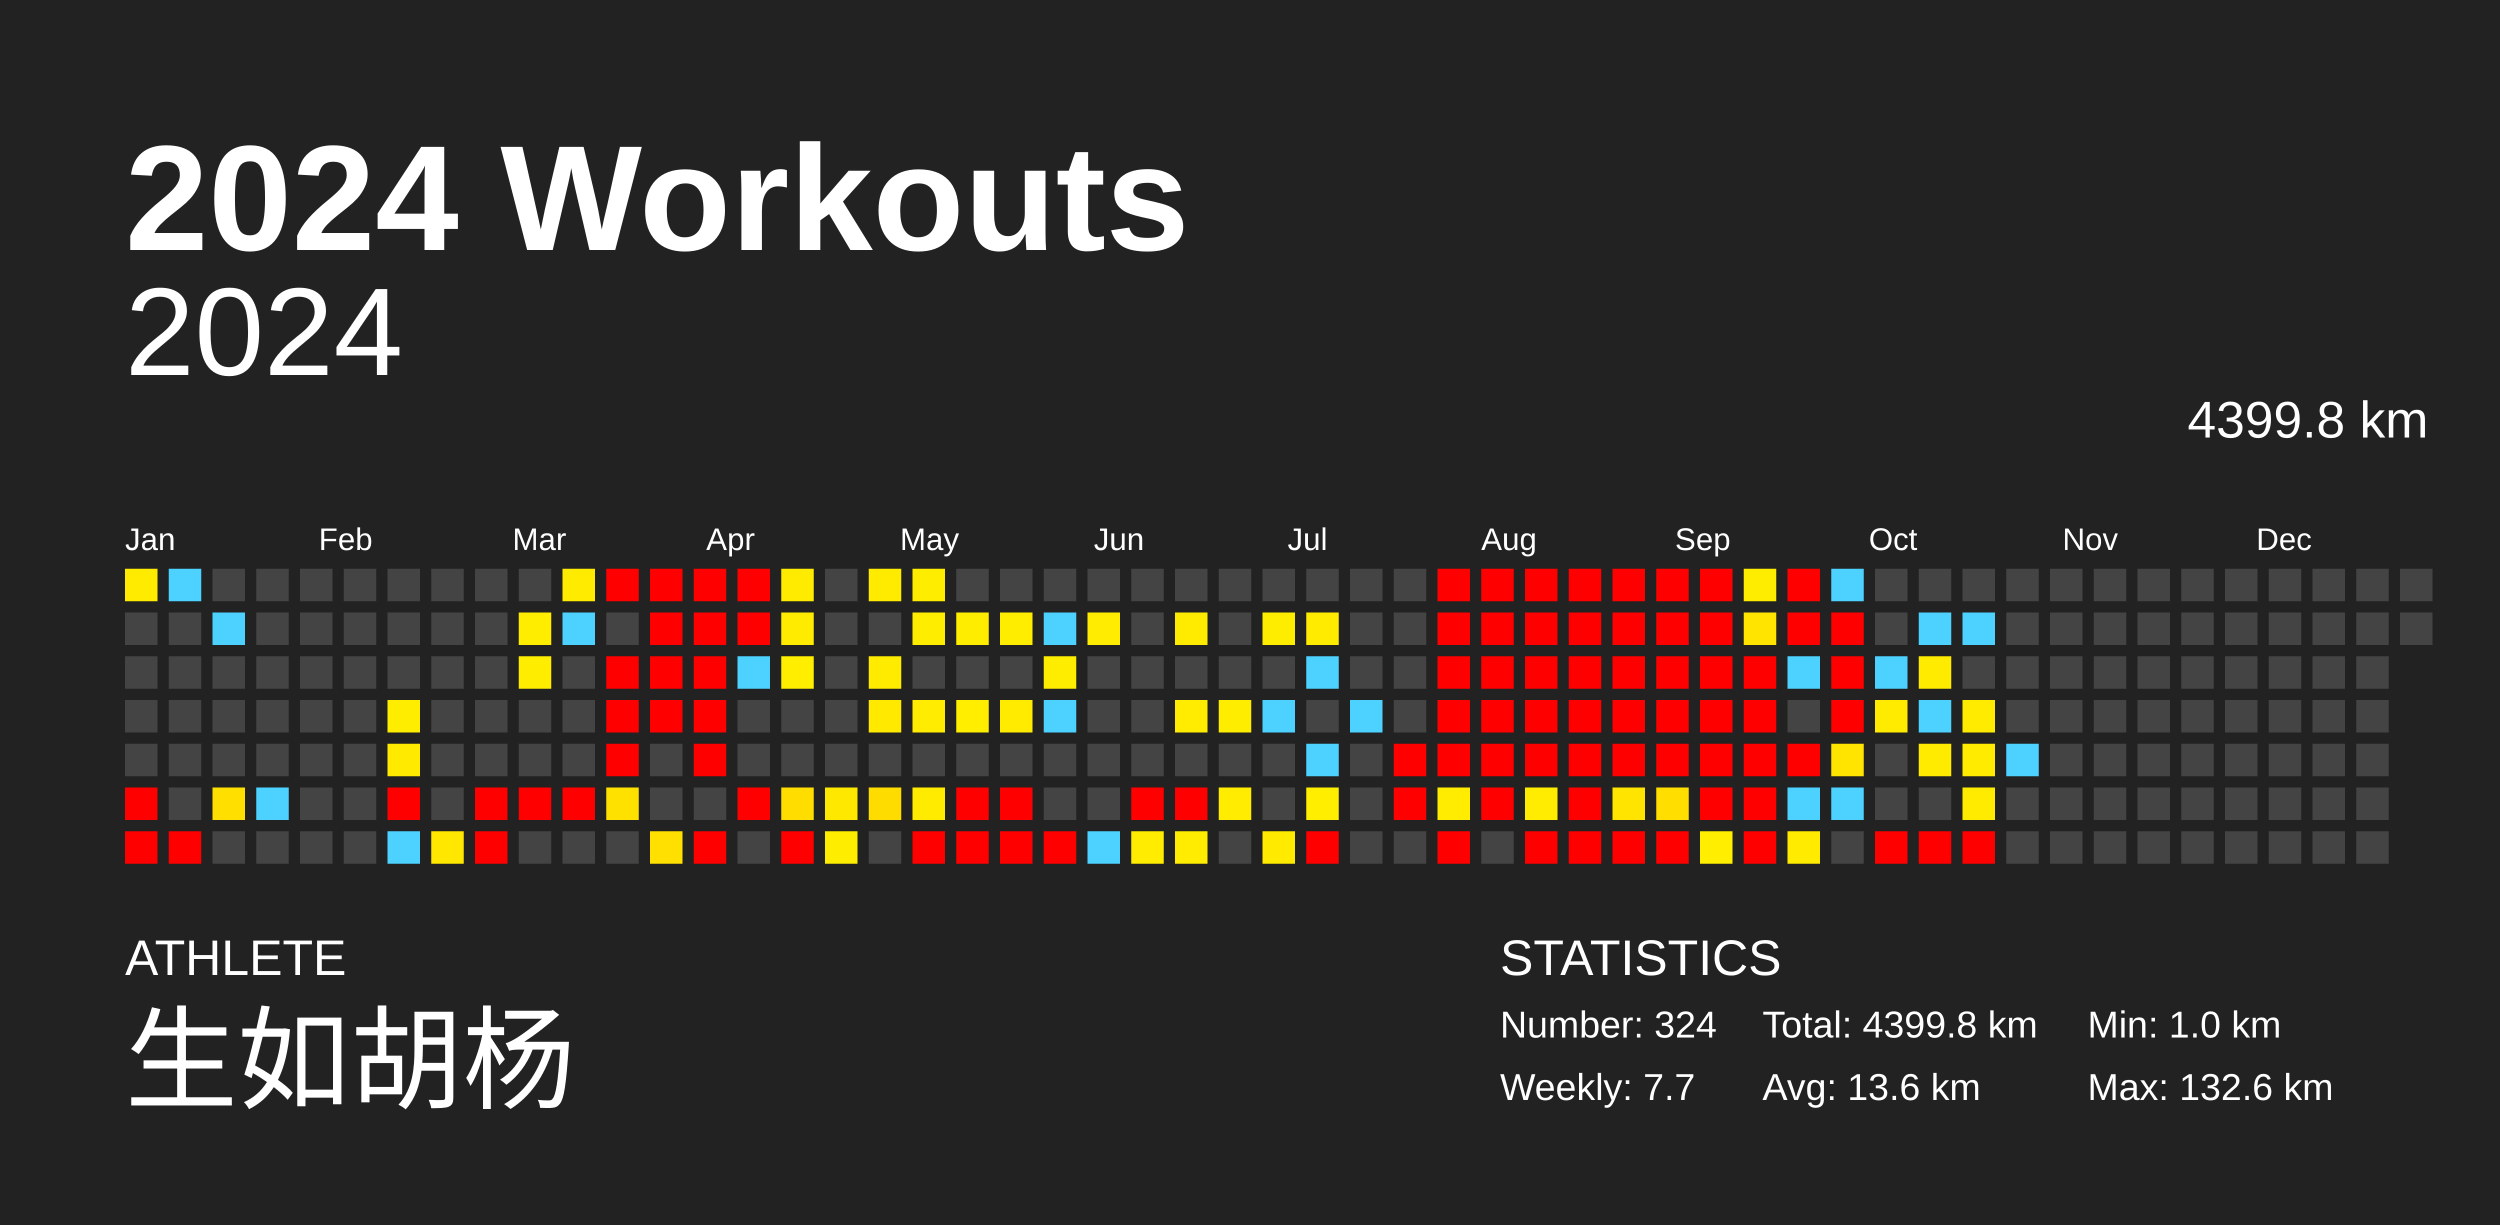
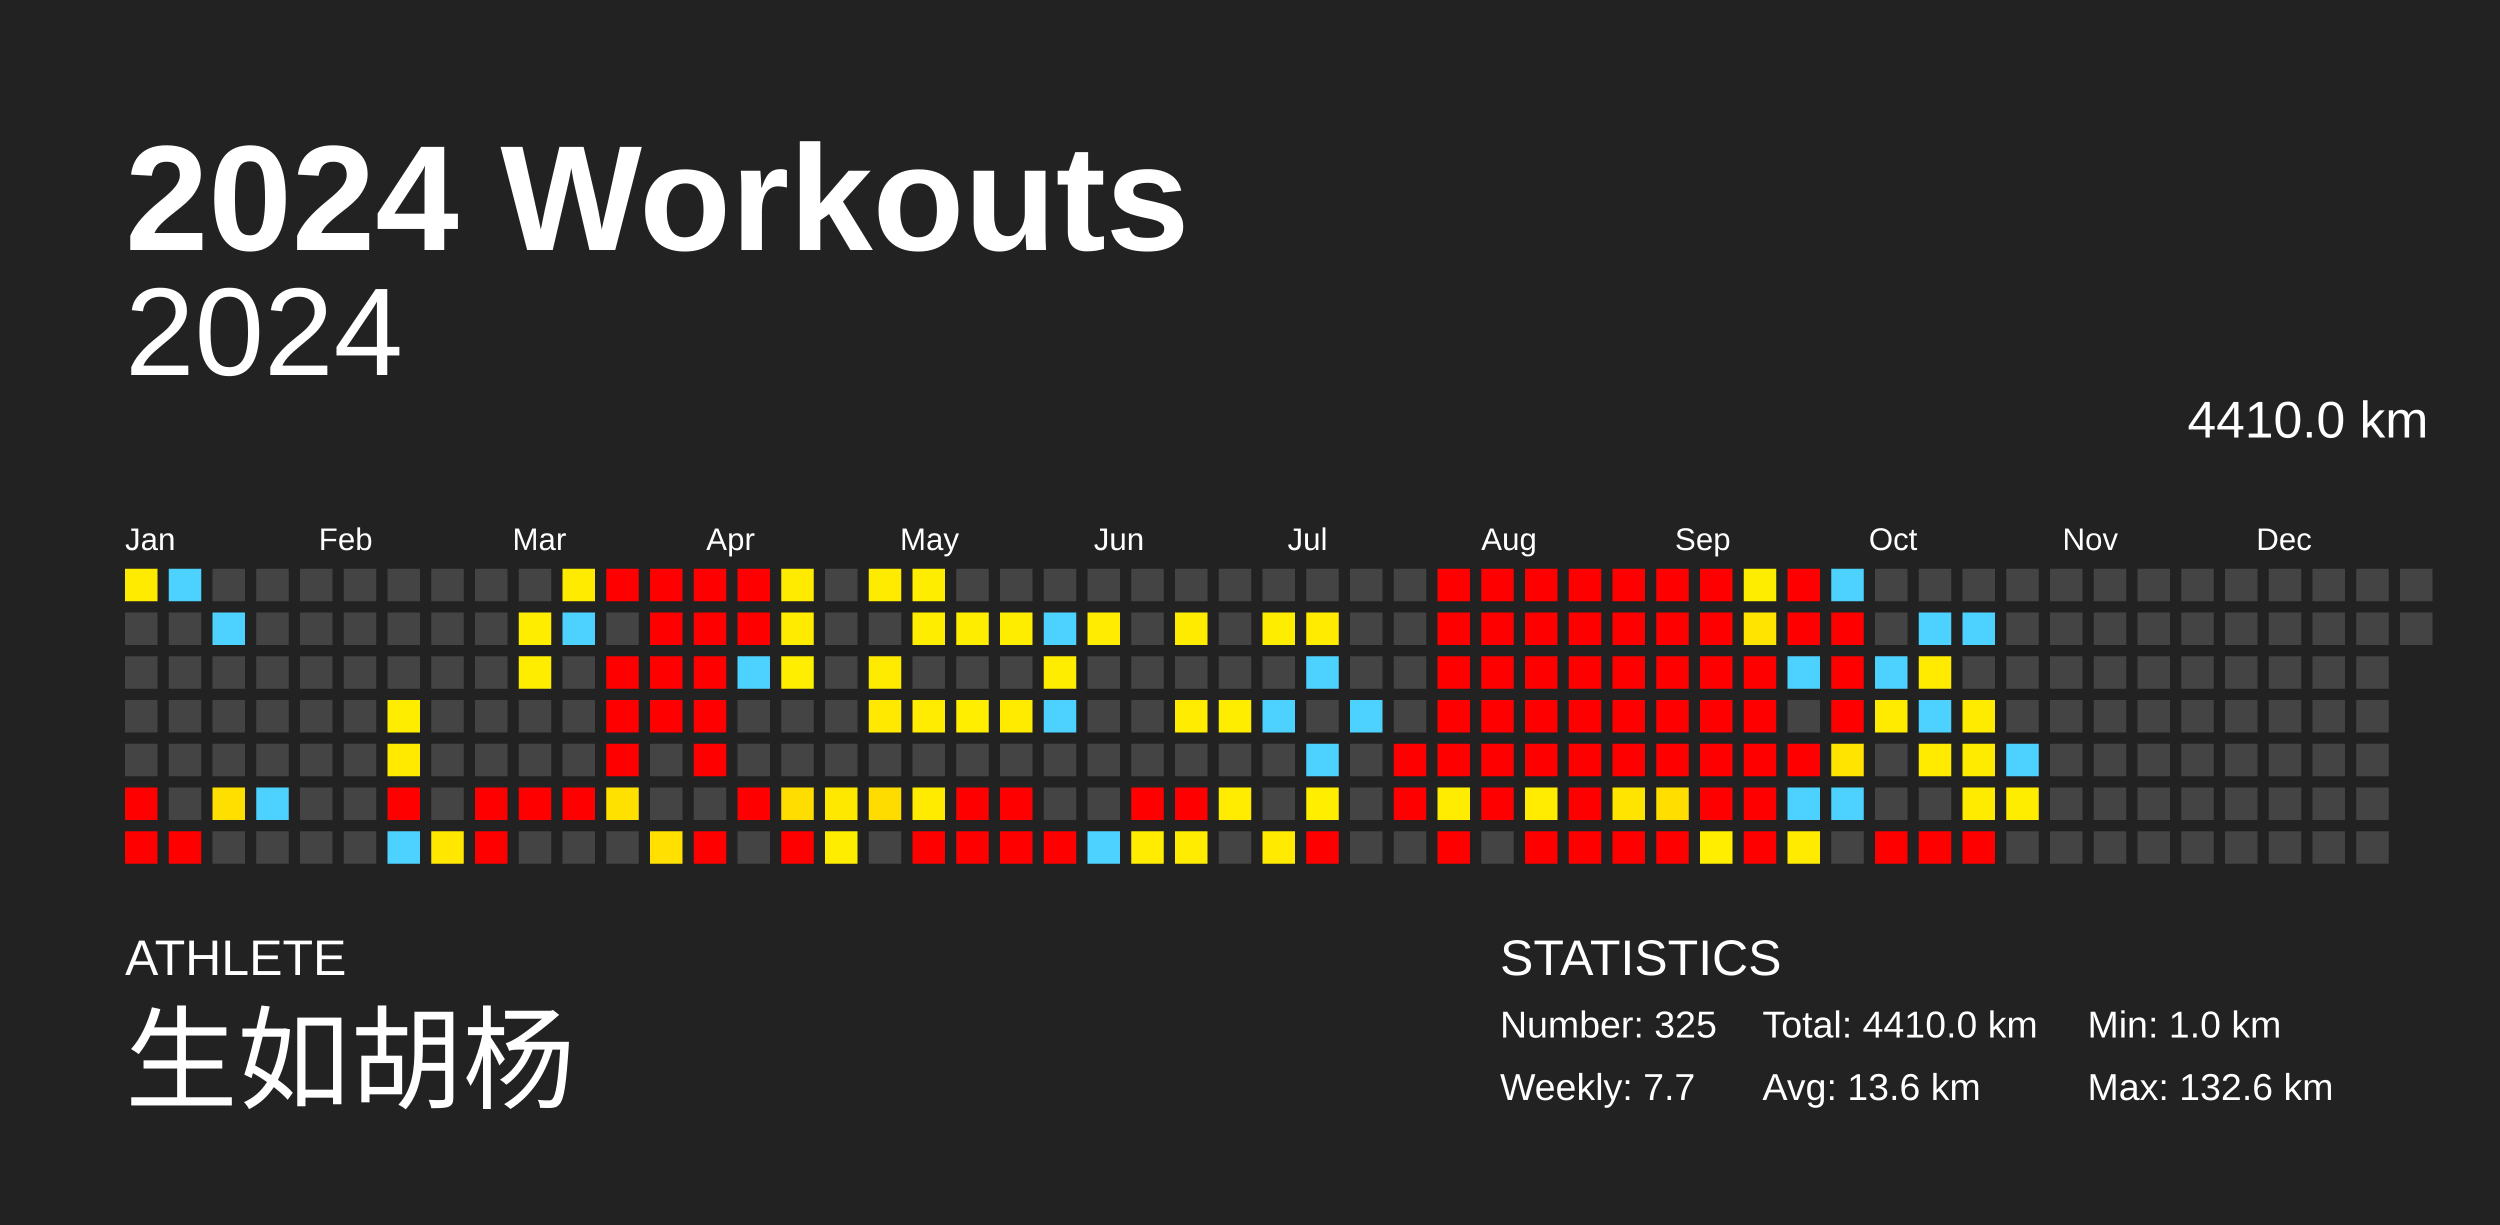
<svg xmlns="http://www.w3.org/2000/svg" baseProfile="full" height="98mm" version="1.1" viewBox="0,0,200,98" width="200mm">
  <defs />
  <rect fill="#222222" height="98" width="200" x="0" y="0" />
  <text fill="#FFFFFF" style="font-size:12px; font-family:Arial; font-weight:bold;" x="10" y="20">2024 Workouts</text>
  <text fill="#FFFFFF" style="font-size:4px; font-family:Arial" x="10" y="78">ATHLETE</text>
  <text fill="#FFFFFF" style="font-size:9px; font-family:Arial" x="10" y="88">生如胡杨</text>
  <text fill="#FFFFFF" style="font-size:4px; font-family:Arial" x="120" y="78">STATISTICS</text>
-   <text fill="#FFFFFF" style="font-size:3px; font-family:Arial" x="120" y="83">Number: 324</text>
+   <text fill="#FFFFFF" style="font-size:3px; font-family:Arial" x="120" y="83">Number: 325</text>
  <text fill="#FFFFFF" style="font-size:3px; font-family:Arial" x="120" y="88">Weekly: 7.7</text>
-   <text fill="#FFFFFF" style="font-size:3px; font-family:Arial" x="141" y="83">Total: 4399.8 km</text>
+   <text fill="#FFFFFF" style="font-size:3px; font-family:Arial" x="141" y="83">Total: 4410.0 km</text>
  <text fill="#FFFFFF" style="font-size:3px; font-family:Arial" x="141" y="88">Avg: 13.6 km</text>
  <text fill="#FFFFFF" style="font-size:3px; font-family:Arial" x="167" y="83">Min: 1.0 km</text>
  <text fill="#FFFFFF" style="font-size:3px; font-family:Arial" x="167" y="88">Max: 132.6 km</text>
  <text alignment-baseline="hanging" fill="#FFFFFF" style="font-size:10.0px; font-family:Arial;" x="10" y="30">2024</text>
-   <text alignment-baseline="hanging" fill="#FFFFFF" style="font-size:4.125px; font-family:Arial;" x="175" y="35">4399.8 km</text>
+   <text alignment-baseline="hanging" fill="#FFFFFF" style="font-size:4.125px; font-family:Arial;" x="175" y="35">4410.0 km</text>
  <text fill="#FFFFFF" style="font-size:2.5px; font-family:Arial" x="10.0" y="44">Jan</text>
  <text fill="#FFFFFF" style="font-size:2.5px; font-family:Arial" x="25.5" y="44">Feb</text>
  <text fill="#FFFFFF" style="font-size:2.5px; font-family:Arial" x="41.0" y="44">Mar</text>
  <text fill="#FFFFFF" style="font-size:2.5px; font-family:Arial" x="56.5" y="44">Apr</text>
  <text fill="#FFFFFF" style="font-size:2.5px; font-family:Arial" x="72.0" y="44">May</text>
  <text fill="#FFFFFF" style="font-size:2.5px; font-family:Arial" x="87.5" y="44">Jun</text>
  <text fill="#FFFFFF" style="font-size:2.5px; font-family:Arial" x="103.0" y="44">Jul</text>
  <text fill="#FFFFFF" style="font-size:2.5px; font-family:Arial" x="118.5" y="44">Aug</text>
  <text fill="#FFFFFF" style="font-size:2.5px; font-family:Arial" x="134.0" y="44">Sep</text>
  <text fill="#FFFFFF" style="font-size:2.5px; font-family:Arial" x="149.5" y="44">Oct</text>
  <text fill="#FFFFFF" style="font-size:2.5px; font-family:Arial" x="165.0" y="44">Nov</text>
  <text fill="#FFFFFF" style="font-size:2.5px; font-family:Arial" x="180.5" y="44">Dec</text>
  <rect fill="#ffeb00" height="2.6" width="2.6" x="10.0" y="45.5" />
  <rect fill="#444444" height="2.6" width="2.6" x="10.0" y="49.0" />
  <rect fill="#444444" height="2.6" width="2.6" x="10.0" y="52.5" />
  <rect fill="#444444" height="2.6" width="2.6" x="10.0" y="56.0" />
  <rect fill="#444444" height="2.6" width="2.6" x="10.0" y="59.5" />
  <rect fill="red" height="2.6" width="2.6" x="10.0" y="63.0" />
  <rect fill="red" height="2.6" width="2.6" x="10.0" y="66.5" />
  <rect fill="#4dd2ff" height="2.6" width="2.6" x="13.5" y="45.5" />
  <rect fill="#444444" height="2.6" width="2.6" x="13.5" y="49.0" />
  <rect fill="#444444" height="2.6" width="2.6" x="13.5" y="52.5" />
  <rect fill="#444444" height="2.6" width="2.6" x="13.5" y="56.0" />
  <rect fill="#444444" height="2.6" width="2.6" x="13.5" y="59.5" />
  <rect fill="#444444" height="2.6" width="2.6" x="13.5" y="63.0" />
  <rect fill="red" height="2.6" width="2.6" x="13.5" y="66.5" />
  <rect fill="#444444" height="2.6" width="2.6" x="17.0" y="45.5" />
  <rect fill="#4dd2ff" height="2.6" width="2.6" x="17.0" y="49.0" />
  <rect fill="#444444" height="2.6" width="2.6" x="17.0" y="52.5" />
  <rect fill="#444444" height="2.6" width="2.6" x="17.0" y="56.0" />
  <rect fill="#444444" height="2.6" width="2.6" x="17.0" y="59.5" />
  <rect fill="#ffdf00" height="2.6" width="2.6" x="17.0" y="63.0" />
  <rect fill="#444444" height="2.6" width="2.6" x="17.0" y="66.5" />
  <rect fill="#444444" height="2.6" width="2.6" x="20.5" y="45.5" />
  <rect fill="#444444" height="2.6" width="2.6" x="20.5" y="49.0" />
  <rect fill="#444444" height="2.6" width="2.6" x="20.5" y="52.5" />
  <rect fill="#444444" height="2.6" width="2.6" x="20.5" y="56.0" />
  <rect fill="#444444" height="2.6" width="2.6" x="20.5" y="59.5" />
  <rect fill="#4dd2ff" height="2.6" width="2.6" x="20.5" y="63.0" />
  <rect fill="#444444" height="2.6" width="2.6" x="20.5" y="66.5" />
  <rect fill="#444444" height="2.6" width="2.6" x="24.0" y="45.5" />
  <rect fill="#444444" height="2.6" width="2.6" x="24.0" y="49.0" />
  <rect fill="#444444" height="2.6" width="2.6" x="24.0" y="52.5" />
  <rect fill="#444444" height="2.6" width="2.6" x="24.0" y="56.0" />
  <rect fill="#444444" height="2.6" width="2.6" x="24.0" y="59.5" />
  <rect fill="#444444" height="2.6" width="2.6" x="24.0" y="63.0" />
  <rect fill="#444444" height="2.6" width="2.6" x="24.0" y="66.5" />
  <rect fill="#444444" height="2.6" width="2.6" x="27.5" y="45.5" />
  <rect fill="#444444" height="2.6" width="2.6" x="27.5" y="49.0" />
  <rect fill="#444444" height="2.6" width="2.6" x="27.5" y="52.5" />
  <rect fill="#444444" height="2.6" width="2.6" x="27.5" y="56.0" />
  <rect fill="#444444" height="2.6" width="2.6" x="27.5" y="59.5" />
  <rect fill="#444444" height="2.6" width="2.6" x="27.5" y="63.0" />
  <rect fill="#444444" height="2.6" width="2.6" x="27.5" y="66.5" />
  <rect fill="#444444" height="2.6" width="2.6" x="31.0" y="45.5" />
  <rect fill="#444444" height="2.6" width="2.6" x="31.0" y="49.0" />
  <rect fill="#444444" height="2.6" width="2.6" x="31.0" y="52.5" />
  <rect fill="#ffed00" height="2.6" width="2.6" x="31.0" y="56.0" />
  <rect fill="#ffea00" height="2.6" width="2.6" x="31.0" y="59.5" />
  <rect fill="red" height="2.6" width="2.6" x="31.0" y="63.0" />
  <rect fill="#4dd2ff" height="2.6" width="2.6" x="31.0" y="66.5" />
  <rect fill="#444444" height="2.6" width="2.6" x="34.5" y="45.5" />
  <rect fill="#444444" height="2.6" width="2.6" x="34.5" y="49.0" />
  <rect fill="#444444" height="2.6" width="2.6" x="34.5" y="52.5" />
  <rect fill="#444444" height="2.6" width="2.6" x="34.5" y="56.0" />
  <rect fill="#444444" height="2.6" width="2.6" x="34.5" y="59.5" />
  <rect fill="#444444" height="2.6" width="2.6" x="34.5" y="63.0" />
  <rect fill="#ffe700" height="2.6" width="2.6" x="34.5" y="66.5" />
  <rect fill="#444444" height="2.6" width="2.6" x="38.0" y="45.5" />
  <rect fill="#444444" height="2.6" width="2.6" x="38.0" y="49.0" />
  <rect fill="#444444" height="2.6" width="2.6" x="38.0" y="52.5" />
  <rect fill="#444444" height="2.6" width="2.6" x="38.0" y="56.0" />
  <rect fill="#444444" height="2.6" width="2.6" x="38.0" y="59.5" />
  <rect fill="red" height="2.6" width="2.6" x="38.0" y="63.0" />
  <rect fill="red" height="2.6" width="2.6" x="38.0" y="66.5" />
  <rect fill="#444444" height="2.6" width="2.6" x="41.5" y="45.5" />
  <rect fill="#ffed00" height="2.6" width="2.6" x="41.5" y="49.0" />
  <rect fill="#ffed00" height="2.6" width="2.6" x="41.5" y="52.5" />
  <rect fill="#444444" height="2.6" width="2.6" x="41.5" y="56.0" />
  <rect fill="#444444" height="2.6" width="2.6" x="41.5" y="59.5" />
  <rect fill="red" height="2.6" width="2.6" x="41.5" y="63.0" />
  <rect fill="#444444" height="2.6" width="2.6" x="41.5" y="66.5" />
  <rect fill="#ffeb00" height="2.6" width="2.6" x="45.0" y="45.5" />
  <rect fill="#4dd2ff" height="2.6" width="2.6" x="45.0" y="49.0" />
  <rect fill="#444444" height="2.6" width="2.6" x="45.0" y="52.5" />
  <rect fill="#444444" height="2.6" width="2.6" x="45.0" y="56.0" />
  <rect fill="#444444" height="2.6" width="2.6" x="45.0" y="59.5" />
  <rect fill="red" height="2.6" width="2.6" x="45.0" y="63.0" />
  <rect fill="#444444" height="2.6" width="2.6" x="45.0" y="66.5" />
  <rect fill="red" height="2.6" width="2.6" x="48.5" y="45.5" />
  <rect fill="#444444" height="2.6" width="2.6" x="48.5" y="49.0" />
  <rect fill="red" height="2.6" width="2.6" x="48.5" y="52.5" />
  <rect fill="red" height="2.6" width="2.6" x="48.5" y="56.0" />
  <rect fill="red" height="2.6" width="2.6" x="48.5" y="59.5" />
  <rect fill="#ffe100" height="2.6" width="2.6" x="48.5" y="63.0" />
  <rect fill="#444444" height="2.6" width="2.6" x="48.5" y="66.5" />
  <rect fill="red" height="2.6" width="2.6" x="52.0" y="45.5" />
  <rect fill="red" height="2.6" width="2.6" x="52.0" y="49.0" />
  <rect fill="red" height="2.6" width="2.6" x="52.0" y="52.5" />
  <rect fill="red" height="2.6" width="2.6" x="52.0" y="56.0" />
  <rect fill="#444444" height="2.6" width="2.6" x="52.0" y="59.5" />
  <rect fill="#444444" height="2.6" width="2.6" x="52.0" y="63.0" />
  <rect fill="#ffe000" height="2.6" width="2.6" x="52.0" y="66.5" />
  <rect fill="red" height="2.6" width="2.6" x="55.5" y="45.5" />
  <rect fill="red" height="2.6" width="2.6" x="55.5" y="49.0" />
  <rect fill="red" height="2.6" width="2.6" x="55.5" y="52.5" />
  <rect fill="red" height="2.6" width="2.6" x="55.5" y="56.0" />
  <rect fill="red" height="2.6" width="2.6" x="55.5" y="59.5" />
  <rect fill="#444444" height="2.6" width="2.6" x="55.5" y="63.0" />
  <rect fill="red" height="2.6" width="2.6" x="55.5" y="66.5" />
  <rect fill="red" height="2.6" width="2.6" x="59.0" y="45.5" />
  <rect fill="red" height="2.6" width="2.6" x="59.0" y="49.0" />
  <rect fill="#4dd2ff" height="2.6" width="2.6" x="59.0" y="52.5" />
  <rect fill="#444444" height="2.6" width="2.6" x="59.0" y="56.0" />
  <rect fill="#444444" height="2.6" width="2.6" x="59.0" y="59.5" />
  <rect fill="red" height="2.6" width="2.6" x="59.0" y="63.0" />
  <rect fill="#444444" height="2.6" width="2.6" x="59.0" y="66.5" />
  <rect fill="#ffeb00" height="2.6" width="2.6" x="62.5" y="45.5" />
  <rect fill="#ffeb00" height="2.6" width="2.6" x="62.5" y="49.0" />
  <rect fill="#ffee00" height="2.6" width="2.6" x="62.5" y="52.5" />
  <rect fill="#444444" height="2.6" width="2.6" x="62.5" y="56.0" />
  <rect fill="#444444" height="2.6" width="2.6" x="62.5" y="59.5" />
  <rect fill="#ffdd00" height="2.6" width="2.6" x="62.5" y="63.0" />
  <rect fill="red" height="2.6" width="2.6" x="62.5" y="66.5" />
  <rect fill="#444444" height="2.6" width="2.6" x="66.0" y="45.5" />
  <rect fill="#444444" height="2.6" width="2.6" x="66.0" y="49.0" />
  <rect fill="#444444" height="2.6" width="2.6" x="66.0" y="52.5" />
  <rect fill="#444444" height="2.6" width="2.6" x="66.0" y="56.0" />
  <rect fill="#444444" height="2.6" width="2.6" x="66.0" y="59.5" />
  <rect fill="#ffe800" height="2.6" width="2.6" x="66.0" y="63.0" />
  <rect fill="#ffed00" height="2.6" width="2.6" x="66.0" y="66.5" />
  <rect fill="#ffeb00" height="2.6" width="2.6" x="69.5" y="45.5" />
  <rect fill="#444444" height="2.6" width="2.6" x="69.5" y="49.0" />
  <rect fill="#ffeb00" height="2.6" width="2.6" x="69.5" y="52.5" />
  <rect fill="#ffe900" height="2.6" width="2.6" x="69.5" y="56.0" />
  <rect fill="#444444" height="2.6" width="2.6" x="69.5" y="59.5" />
  <rect fill="#ffdc00" height="2.6" width="2.6" x="69.5" y="63.0" />
  <rect fill="#444444" height="2.6" width="2.6" x="69.5" y="66.5" />
  <rect fill="#ffed00" height="2.6" width="2.6" x="73.0" y="45.5" />
  <rect fill="#ffed00" height="2.6" width="2.6" x="73.0" y="49.0" />
  <rect fill="#444444" height="2.6" width="2.6" x="73.0" y="52.5" />
  <rect fill="#ffec00" height="2.6" width="2.6" x="73.0" y="56.0" />
  <rect fill="#444444" height="2.6" width="2.6" x="73.0" y="59.5" />
  <rect fill="#ffeb00" height="2.6" width="2.6" x="73.0" y="63.0" />
  <rect fill="red" height="2.6" width="2.6" x="73.0" y="66.5" />
  <rect fill="#444444" height="2.6" width="2.6" x="76.5" y="45.5" />
  <rect fill="#ffed00" height="2.6" width="2.6" x="76.5" y="49.0" />
  <rect fill="#444444" height="2.6" width="2.6" x="76.5" y="52.5" />
  <rect fill="#ffee00" height="2.6" width="2.6" x="76.5" y="56.0" />
  <rect fill="#444444" height="2.6" width="2.6" x="76.5" y="59.5" />
  <rect fill="red" height="2.6" width="2.6" x="76.5" y="63.0" />
  <rect fill="red" height="2.6" width="2.6" x="76.5" y="66.5" />
  <rect fill="#444444" height="2.6" width="2.6" x="80.0" y="45.5" />
  <rect fill="#ffed00" height="2.6" width="2.6" x="80.0" y="49.0" />
  <rect fill="#444444" height="2.6" width="2.6" x="80.0" y="52.5" />
  <rect fill="#ffeb00" height="2.6" width="2.6" x="80.0" y="56.0" />
  <rect fill="#444444" height="2.6" width="2.6" x="80.0" y="59.5" />
  <rect fill="red" height="2.6" width="2.6" x="80.0" y="63.0" />
  <rect fill="red" height="2.6" width="2.6" x="80.0" y="66.5" />
  <rect fill="#444444" height="2.6" width="2.6" x="83.5" y="45.5" />
  <rect fill="#4dd2ff" height="2.6" width="2.6" x="83.5" y="49.0" />
  <rect fill="#ffed00" height="2.6" width="2.6" x="83.5" y="52.5" />
  <rect fill="#4dd2ff" height="2.6" width="2.6" x="83.5" y="56.0" />
  <rect fill="#444444" height="2.6" width="2.6" x="83.5" y="59.5" />
  <rect fill="#444444" height="2.6" width="2.6" x="83.5" y="63.0" />
  <rect fill="red" height="2.6" width="2.6" x="83.5" y="66.5" />
  <rect fill="#444444" height="2.6" width="2.6" x="87.0" y="45.5" />
  <rect fill="#ffec00" height="2.6" width="2.6" x="87.0" y="49.0" />
  <rect fill="#444444" height="2.6" width="2.6" x="87.0" y="52.5" />
  <rect fill="#444444" height="2.6" width="2.6" x="87.0" y="56.0" />
  <rect fill="#444444" height="2.6" width="2.6" x="87.0" y="59.5" />
  <rect fill="#444444" height="2.6" width="2.6" x="87.0" y="63.0" />
  <rect fill="#4dd2ff" height="2.6" width="2.6" x="87.0" y="66.5" />
  <rect fill="#444444" height="2.6" width="2.6" x="90.5" y="45.5" />
  <rect fill="#444444" height="2.6" width="2.6" x="90.5" y="49.0" />
  <rect fill="#444444" height="2.6" width="2.6" x="90.5" y="52.5" />
  <rect fill="#444444" height="2.6" width="2.6" x="90.5" y="56.0" />
  <rect fill="#444444" height="2.6" width="2.6" x="90.5" y="59.5" />
  <rect fill="red" height="2.6" width="2.6" x="90.5" y="63.0" />
  <rect fill="#ffec00" height="2.6" width="2.6" x="90.5" y="66.5" />
  <rect fill="#444444" height="2.6" width="2.6" x="94.0" y="45.5" />
  <rect fill="#ffeb00" height="2.6" width="2.6" x="94.0" y="49.0" />
  <rect fill="#444444" height="2.6" width="2.6" x="94.0" y="52.5" />
  <rect fill="#ffec00" height="2.6" width="2.6" x="94.0" y="56.0" />
  <rect fill="#444444" height="2.6" width="2.6" x="94.0" y="59.5" />
  <rect fill="red" height="2.6" width="2.6" x="94.0" y="63.0" />
  <rect fill="#ffec00" height="2.6" width="2.6" x="94.0" y="66.5" />
  <rect fill="#444444" height="2.6" width="2.6" x="97.5" y="45.5" />
  <rect fill="#444444" height="2.6" width="2.6" x="97.5" y="49.0" />
  <rect fill="#444444" height="2.6" width="2.6" x="97.5" y="52.5" />
  <rect fill="#ffed00" height="2.6" width="2.6" x="97.5" y="56.0" />
  <rect fill="#444444" height="2.6" width="2.6" x="97.5" y="59.5" />
  <rect fill="#ffec00" height="2.6" width="2.6" x="97.5" y="63.0" />
  <rect fill="#444444" height="2.6" width="2.6" x="97.5" y="66.5" />
  <rect fill="#444444" height="2.6" width="2.6" x="101.0" y="45.5" />
  <rect fill="#ffed00" height="2.6" width="2.6" x="101.0" y="49.0" />
  <rect fill="#444444" height="2.6" width="2.6" x="101.0" y="52.5" />
  <rect fill="#4dd2ff" height="2.6" width="2.6" x="101.0" y="56.0" />
  <rect fill="#444444" height="2.6" width="2.6" x="101.0" y="59.5" />
  <rect fill="#444444" height="2.6" width="2.6" x="101.0" y="63.0" />
  <rect fill="#ffea00" height="2.6" width="2.6" x="101.0" y="66.5" />
  <rect fill="#444444" height="2.6" width="2.6" x="104.5" y="45.5" />
  <rect fill="#ffeb00" height="2.6" width="2.6" x="104.5" y="49.0" />
  <rect fill="#4dd2ff" height="2.6" width="2.6" x="104.5" y="52.5" />
  <rect fill="#444444" height="2.6" width="2.6" x="104.5" y="56.0" />
  <rect fill="#4dd2ff" height="2.6" width="2.6" x="104.5" y="59.5" />
  <rect fill="#ffee00" height="2.6" width="2.6" x="104.5" y="63.0" />
  <rect fill="red" height="2.6" width="2.6" x="104.5" y="66.5" />
  <rect fill="#444444" height="2.6" width="2.6" x="108.0" y="45.5" />
  <rect fill="#444444" height="2.6" width="2.6" x="108.0" y="49.0" />
  <rect fill="#444444" height="2.6" width="2.6" x="108.0" y="52.5" />
  <rect fill="#4dd2ff" height="2.6" width="2.6" x="108.0" y="56.0" />
  <rect fill="#444444" height="2.6" width="2.6" x="108.0" y="59.5" />
  <rect fill="#444444" height="2.6" width="2.6" x="108.0" y="63.0" />
  <rect fill="#444444" height="2.6" width="2.6" x="108.0" y="66.5" />
  <rect fill="#444444" height="2.6" width="2.6" x="111.5" y="45.5" />
  <rect fill="#444444" height="2.6" width="2.6" x="111.5" y="49.0" />
  <rect fill="#444444" height="2.6" width="2.6" x="111.5" y="52.5" />
  <rect fill="#444444" height="2.6" width="2.6" x="111.5" y="56.0" />
  <rect fill="red" height="2.6" width="2.6" x="111.5" y="59.5" />
  <rect fill="red" height="2.6" width="2.6" x="111.5" y="63.0" />
  <rect fill="#444444" height="2.6" width="2.6" x="111.5" y="66.5" />
  <rect fill="red" height="2.6" width="2.6" x="115.0" y="45.5" />
  <rect fill="red" height="2.6" width="2.6" x="115.0" y="49.0" />
  <rect fill="red" height="2.6" width="2.6" x="115.0" y="52.5" />
  <rect fill="red" height="2.6" width="2.6" x="115.0" y="56.0" />
  <rect fill="red" height="2.6" width="2.6" x="115.0" y="59.5" />
  <rect fill="#ffec00" height="2.6" width="2.6" x="115.0" y="63.0" />
  <rect fill="red" height="2.6" width="2.6" x="115.0" y="66.5" />
  <rect fill="red" height="2.6" width="2.6" x="118.5" y="45.5" />
  <rect fill="red" height="2.6" width="2.6" x="118.5" y="49.0" />
  <rect fill="red" height="2.6" width="2.6" x="118.5" y="52.5" />
  <rect fill="red" height="2.6" width="2.6" x="118.5" y="56.0" />
  <rect fill="red" height="2.6" width="2.6" x="118.5" y="59.5" />
  <rect fill="red" height="2.6" width="2.6" x="118.5" y="63.0" />
  <rect fill="#444444" height="2.6" width="2.6" x="118.5" y="66.5" />
  <rect fill="red" height="2.6" width="2.6" x="122.0" y="45.5" />
  <rect fill="red" height="2.6" width="2.6" x="122.0" y="49.0" />
  <rect fill="red" height="2.6" width="2.6" x="122.0" y="52.5" />
  <rect fill="red" height="2.6" width="2.6" x="122.0" y="56.0" />
  <rect fill="red" height="2.6" width="2.6" x="122.0" y="59.5" />
  <rect fill="#ffec00" height="2.6" width="2.6" x="122.0" y="63.0" />
  <rect fill="red" height="2.6" width="2.6" x="122.0" y="66.5" />
  <rect fill="red" height="2.6" width="2.6" x="125.5" y="45.5" />
  <rect fill="red" height="2.6" width="2.6" x="125.5" y="49.0" />
  <rect fill="red" height="2.6" width="2.6" x="125.5" y="52.5" />
  <rect fill="red" height="2.6" width="2.6" x="125.5" y="56.0" />
  <rect fill="red" height="2.6" width="2.6" x="125.5" y="59.5" />
  <rect fill="red" height="2.6" width="2.6" x="125.5" y="63.0" />
  <rect fill="red" height="2.6" width="2.6" x="125.5" y="66.5" />
  <rect fill="red" height="2.6" width="2.6" x="129.0" y="45.5" />
  <rect fill="red" height="2.6" width="2.6" x="129.0" y="49.0" />
  <rect fill="red" height="2.6" width="2.6" x="129.0" y="52.5" />
  <rect fill="red" height="2.6" width="2.6" x="129.0" y="56.0" />
  <rect fill="red" height="2.6" width="2.6" x="129.0" y="59.5" />
  <rect fill="#ffe400" height="2.6" width="2.6" x="129.0" y="63.0" />
  <rect fill="red" height="2.6" width="2.6" x="129.0" y="66.5" />
  <rect fill="red" height="2.6" width="2.6" x="132.5" y="45.5" />
  <rect fill="red" height="2.6" width="2.6" x="132.5" y="49.0" />
  <rect fill="red" height="2.6" width="2.6" x="132.5" y="52.5" />
  <rect fill="red" height="2.6" width="2.6" x="132.5" y="56.0" />
  <rect fill="red" height="2.6" width="2.6" x="132.5" y="59.5" />
  <rect fill="#ffde00" height="2.6" width="2.6" x="132.5" y="63.0" />
  <rect fill="red" height="2.6" width="2.6" x="132.5" y="66.5" />
  <rect fill="red" height="2.6" width="2.6" x="136.0" y="45.5" />
  <rect fill="red" height="2.6" width="2.6" x="136.0" y="49.0" />
  <rect fill="red" height="2.6" width="2.6" x="136.0" y="52.5" />
  <rect fill="red" height="2.6" width="2.6" x="136.0" y="56.0" />
  <rect fill="red" height="2.6" width="2.6" x="136.0" y="59.5" />
  <rect fill="red" height="2.6" width="2.6" x="136.0" y="63.0" />
  <rect fill="#ffee00" height="2.6" width="2.6" x="136.0" y="66.5" />
  <rect fill="#ffed00" height="2.6" width="2.6" x="139.5" y="45.5" />
  <rect fill="#ffe400" height="2.6" width="2.6" x="139.5" y="49.0" />
  <rect fill="red" height="2.6" width="2.6" x="139.5" y="52.5" />
  <rect fill="red" height="2.6" width="2.6" x="139.5" y="56.0" />
  <rect fill="red" height="2.6" width="2.6" x="139.5" y="59.5" />
  <rect fill="red" height="2.6" width="2.6" x="139.5" y="63.0" />
  <rect fill="red" height="2.6" width="2.6" x="139.5" y="66.5" />
  <rect fill="red" height="2.6" width="2.6" x="143.0" y="45.5" />
  <rect fill="red" height="2.6" width="2.6" x="143.0" y="49.0" />
  <rect fill="#4dd2ff" height="2.6" width="2.6" x="143.0" y="52.5" />
  <rect fill="#444444" height="2.6" width="2.6" x="143.0" y="56.0" />
  <rect fill="red" height="2.6" width="2.6" x="143.0" y="59.5" />
  <rect fill="#4dd2ff" height="2.6" width="2.6" x="143.0" y="63.0" />
  <rect fill="#ffeb00" height="2.6" width="2.6" x="143.0" y="66.5" />
  <rect fill="#4dd2ff" height="2.6" width="2.6" x="146.5" y="45.5" />
  <rect fill="red" height="2.6" width="2.6" x="146.5" y="49.0" />
  <rect fill="red" height="2.6" width="2.6" x="146.5" y="52.5" />
  <rect fill="red" height="2.6" width="2.6" x="146.5" y="56.0" />
  <rect fill="#ffe400" height="2.6" width="2.6" x="146.5" y="59.5" />
  <rect fill="#4dd2ff" height="2.6" width="2.6" x="146.5" y="63.0" />
  <rect fill="#444444" height="2.6" width="2.6" x="146.5" y="66.5" />
  <rect fill="#444444" height="2.6" width="2.6" x="150.0" y="45.5" />
  <rect fill="#444444" height="2.6" width="2.6" x="150.0" y="49.0" />
  <rect fill="#4dd2ff" height="2.6" width="2.6" x="150.0" y="52.5" />
  <rect fill="#ffeb00" height="2.6" width="2.6" x="150.0" y="56.0" />
  <rect fill="#444444" height="2.6" width="2.6" x="150.0" y="59.5" />
  <rect fill="#444444" height="2.6" width="2.6" x="150.0" y="63.0" />
  <rect fill="red" height="2.6" width="2.6" x="150.0" y="66.5" />
  <rect fill="#444444" height="2.6" width="2.6" x="153.5" y="45.5" />
  <rect fill="#4dd2ff" height="2.6" width="2.6" x="153.5" y="49.0" />
  <rect fill="#ffeb00" height="2.6" width="2.6" x="153.5" y="52.5" />
  <rect fill="#4dd2ff" height="2.6" width="2.6" x="153.5" y="56.0" />
  <rect fill="#ffeb00" height="2.6" width="2.6" x="153.5" y="59.5" />
  <rect fill="#444444" height="2.6" width="2.6" x="153.5" y="63.0" />
  <rect fill="red" height="2.6" width="2.6" x="153.5" y="66.5" />
  <rect fill="#444444" height="2.6" width="2.6" x="157.0" y="45.5" />
  <rect fill="#4dd2ff" height="2.6" width="2.6" x="157.0" y="49.0" />
  <rect fill="#444444" height="2.6" width="2.6" x="157.0" y="52.5" />
  <rect fill="#ffeb00" height="2.6" width="2.6" x="157.0" y="56.0" />
  <rect fill="#ffeb00" height="2.6" width="2.6" x="157.0" y="59.5" />
  <rect fill="#ffeb00" height="2.6" width="2.6" x="157.0" y="63.0" />
  <rect fill="red" height="2.6" width="2.6" x="157.0" y="66.5" />
  <rect fill="#444444" height="2.6" width="2.6" x="160.5" y="45.5" />
  <rect fill="#444444" height="2.6" width="2.6" x="160.5" y="49.0" />
  <rect fill="#444444" height="2.6" width="2.6" x="160.5" y="52.5" />
  <rect fill="#444444" height="2.6" width="2.6" x="160.5" y="56.0" />
  <rect fill="#4dd2ff" height="2.6" width="2.6" x="160.5" y="59.5" />
-   <rect fill="#444444" height="2.6" width="2.6" x="160.5" y="63.0" />
+   <rect fill="#ffed00" height="2.6" width="2.6" x="160.5" y="63.0" />
  <rect fill="#444444" height="2.6" width="2.6" x="160.5" y="66.5" />
  <rect fill="#444444" height="2.6" width="2.6" x="164.0" y="45.5" />
  <rect fill="#444444" height="2.6" width="2.6" x="164.0" y="49.0" />
  <rect fill="#444444" height="2.6" width="2.6" x="164.0" y="52.5" />
  <rect fill="#444444" height="2.6" width="2.6" x="164.0" y="56.0" />
  <rect fill="#444444" height="2.6" width="2.6" x="164.0" y="59.5" />
  <rect fill="#444444" height="2.6" width="2.6" x="164.0" y="63.0" />
  <rect fill="#444444" height="2.6" width="2.6" x="164.0" y="66.5" />
  <rect fill="#444444" height="2.6" width="2.6" x="167.5" y="45.5" />
  <rect fill="#444444" height="2.6" width="2.6" x="167.5" y="49.0" />
  <rect fill="#444444" height="2.6" width="2.6" x="167.5" y="52.5" />
  <rect fill="#444444" height="2.6" width="2.6" x="167.5" y="56.0" />
  <rect fill="#444444" height="2.6" width="2.6" x="167.5" y="59.5" />
  <rect fill="#444444" height="2.6" width="2.6" x="167.5" y="63.0" />
  <rect fill="#444444" height="2.6" width="2.6" x="167.5" y="66.5" />
  <rect fill="#444444" height="2.6" width="2.6" x="171.0" y="45.5" />
  <rect fill="#444444" height="2.6" width="2.6" x="171.0" y="49.0" />
  <rect fill="#444444" height="2.6" width="2.6" x="171.0" y="52.5" />
  <rect fill="#444444" height="2.6" width="2.6" x="171.0" y="56.0" />
  <rect fill="#444444" height="2.6" width="2.6" x="171.0" y="59.5" />
  <rect fill="#444444" height="2.6" width="2.6" x="171.0" y="63.0" />
  <rect fill="#444444" height="2.6" width="2.6" x="171.0" y="66.5" />
  <rect fill="#444444" height="2.6" width="2.6" x="174.5" y="45.5" />
  <rect fill="#444444" height="2.6" width="2.6" x="174.5" y="49.0" />
  <rect fill="#444444" height="2.6" width="2.6" x="174.5" y="52.5" />
  <rect fill="#444444" height="2.6" width="2.6" x="174.5" y="56.0" />
  <rect fill="#444444" height="2.6" width="2.6" x="174.5" y="59.5" />
  <rect fill="#444444" height="2.6" width="2.6" x="174.5" y="63.0" />
  <rect fill="#444444" height="2.6" width="2.6" x="174.5" y="66.5" />
  <rect fill="#444444" height="2.6" width="2.6" x="178.0" y="45.5" />
  <rect fill="#444444" height="2.6" width="2.6" x="178.0" y="49.0" />
  <rect fill="#444444" height="2.6" width="2.6" x="178.0" y="52.5" />
  <rect fill="#444444" height="2.6" width="2.6" x="178.0" y="56.0" />
  <rect fill="#444444" height="2.6" width="2.6" x="178.0" y="59.5" />
  <rect fill="#444444" height="2.6" width="2.6" x="178.0" y="63.0" />
  <rect fill="#444444" height="2.6" width="2.6" x="178.0" y="66.5" />
  <rect fill="#444444" height="2.6" width="2.6" x="181.5" y="45.5" />
  <rect fill="#444444" height="2.6" width="2.6" x="181.5" y="49.0" />
  <rect fill="#444444" height="2.6" width="2.6" x="181.5" y="52.5" />
  <rect fill="#444444" height="2.6" width="2.6" x="181.5" y="56.0" />
  <rect fill="#444444" height="2.6" width="2.6" x="181.5" y="59.5" />
  <rect fill="#444444" height="2.6" width="2.6" x="181.5" y="63.0" />
  <rect fill="#444444" height="2.6" width="2.6" x="181.5" y="66.5" />
  <rect fill="#444444" height="2.6" width="2.6" x="185.0" y="45.5" />
  <rect fill="#444444" height="2.6" width="2.6" x="185.0" y="49.0" />
  <rect fill="#444444" height="2.6" width="2.6" x="185.0" y="52.5" />
  <rect fill="#444444" height="2.6" width="2.6" x="185.0" y="56.0" />
  <rect fill="#444444" height="2.6" width="2.6" x="185.0" y="59.5" />
  <rect fill="#444444" height="2.6" width="2.6" x="185.0" y="63.0" />
  <rect fill="#444444" height="2.6" width="2.6" x="185.0" y="66.5" />
  <rect fill="#444444" height="2.6" width="2.6" x="188.5" y="45.5" />
  <rect fill="#444444" height="2.6" width="2.6" x="188.5" y="49.0" />
  <rect fill="#444444" height="2.6" width="2.6" x="188.5" y="52.5" />
  <rect fill="#444444" height="2.6" width="2.6" x="188.5" y="56.0" />
  <rect fill="#444444" height="2.6" width="2.6" x="188.5" y="59.5" />
  <rect fill="#444444" height="2.6" width="2.6" x="188.5" y="63.0" />
  <rect fill="#444444" height="2.6" width="2.6" x="188.5" y="66.5" />
  <rect fill="#444444" height="2.6" width="2.6" x="192.0" y="45.5" />
  <rect fill="#444444" height="2.6" width="2.6" x="192.0" y="49.0" />
</svg>
